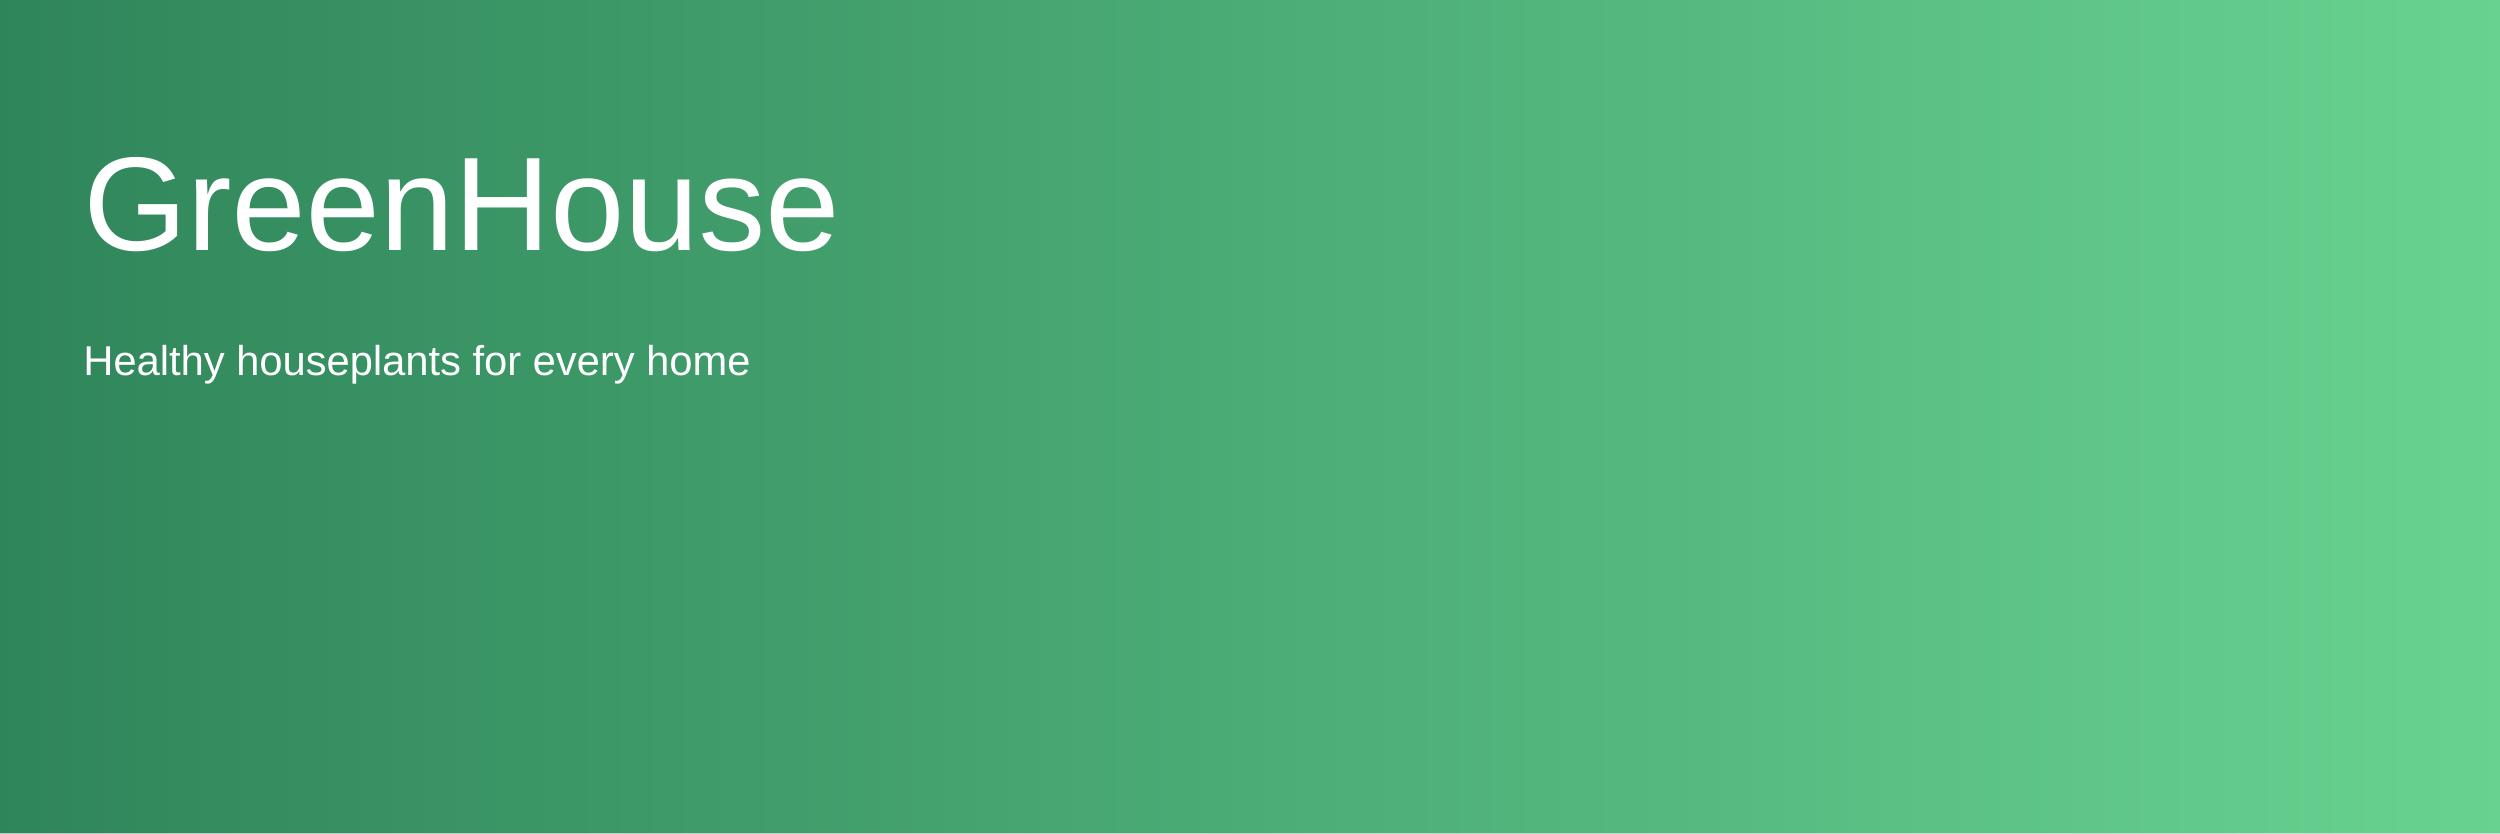
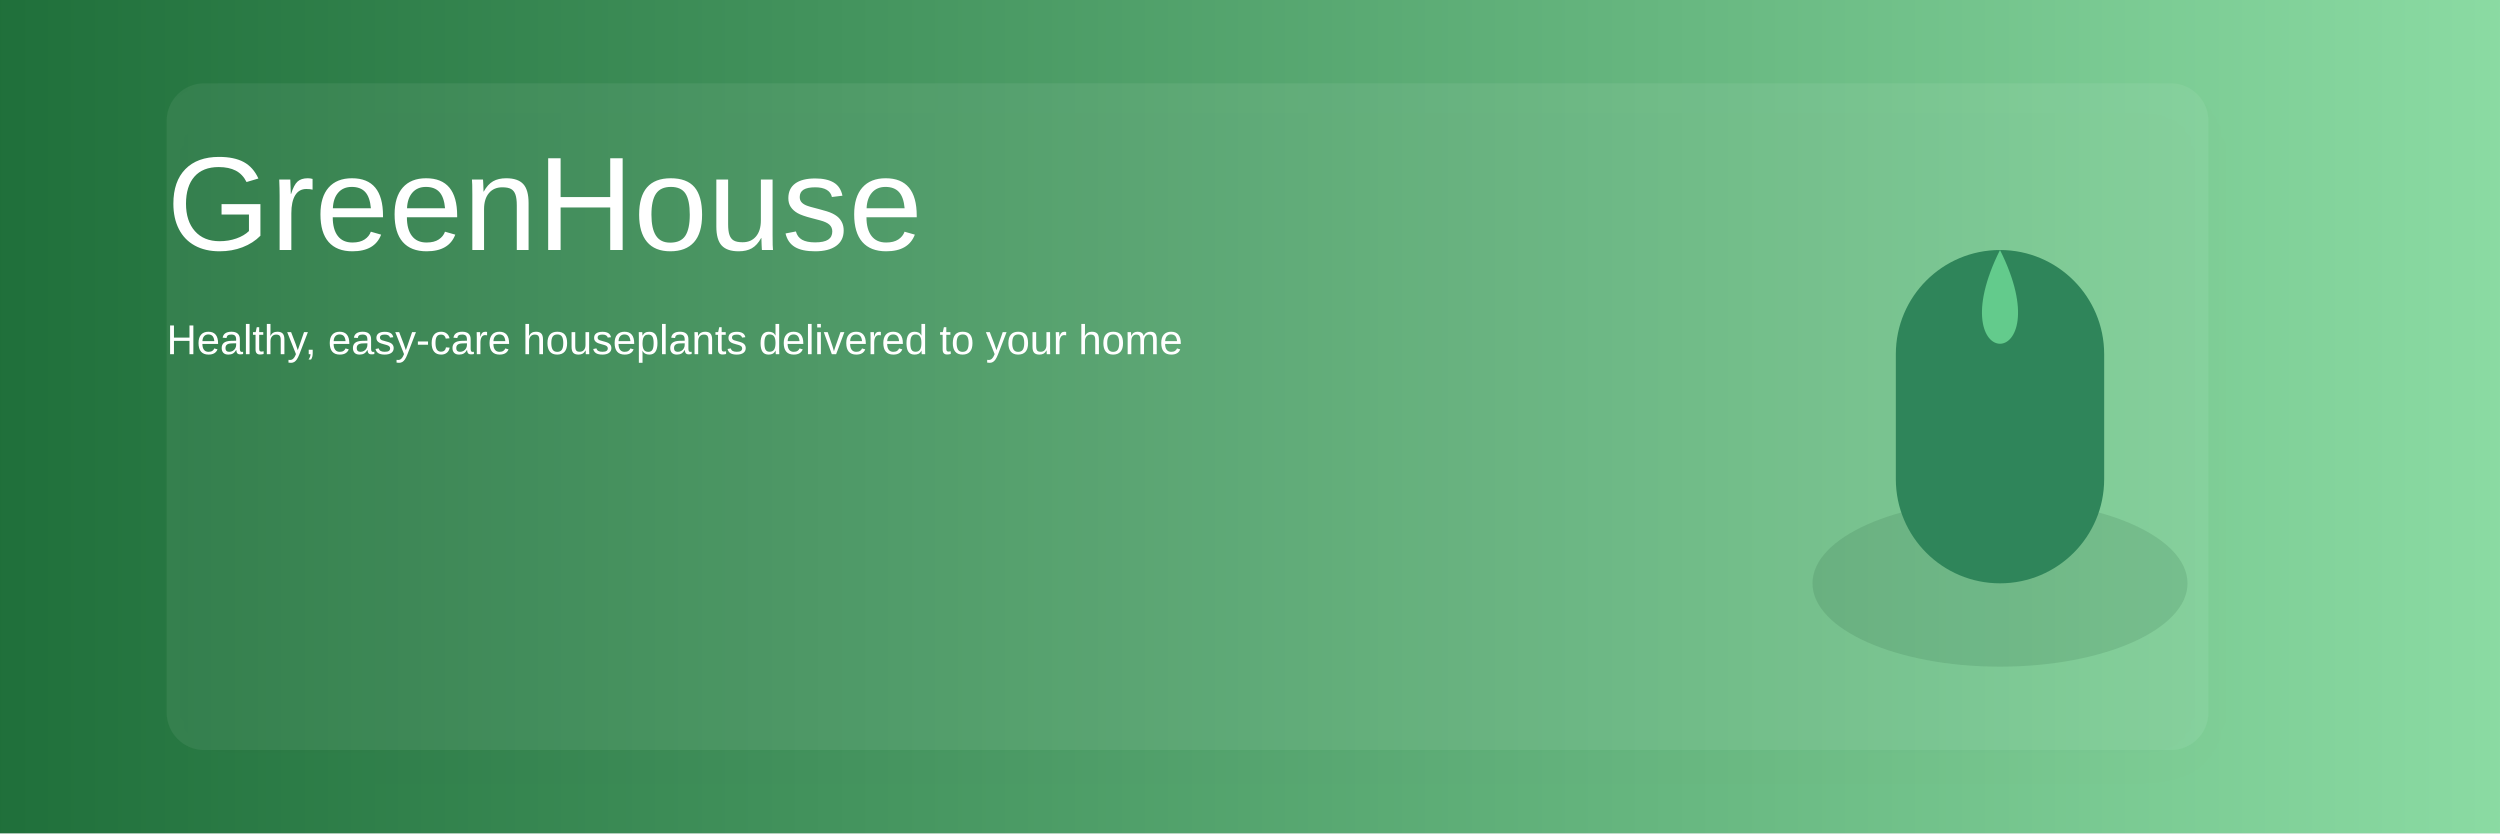
<svg xmlns="http://www.w3.org/2000/svg" width="1200" height="400" viewBox="0 0 1200 400">
  <defs>
-     <linearGradient id="g" x1="0" x2="1">
-       <stop offset="0" stop-color="#2f855a" />
-       <stop offset="1" stop-color="#68d391" />
+     <linearGradient id="hg" x1="0" x2="1">
+       <stop offset="0" stop-color="#1f6f3a" />
+       <stop offset="1" stop-color="#8bdba3" />
    </linearGradient>
+     <filter id="shadow" x="-20%" y="-20%" width="140%" height="140%">
+       <feDropShadow dx="0" dy="8" stdDeviation="12" flood-color="#0b3a1f" flood-opacity="0.15" />
+     </filter>
  </defs>
-   <rect width="100%" height="100%" fill="url(#g)" />
-   <text x="40" y="120" fill="white" font-size="64" font-family="Arial">GreenHouse</text>
-   <text x="40" y="180" fill="white" font-size="20" font-family="Arial">Healthy houseplants for every home</text>
+   <rect width="100%" height="100%" fill="url(#hg)" />
+   <g filter="url(#shadow)">
+     <g transform="translate(80,40)">
+       <rect x="0" y="0" width="980" height="320" rx="18" fill="#ffffff" opacity="0.06" />
+     </g>
+   </g>
+   <text x="80" y="120" fill="white" font-size="64" font-family="Segoe UI, Arial">GreenHouse</text>
+   <text x="80" y="170" fill="white" font-size="20" font-family="Segoe UI, Arial">Healthy, easy-care houseplants delivered to your home</text>
+   <g transform="translate(900,60)">
+     <ellipse cx="60" cy="220" rx="90" ry="40" fill="#0b3a1f" opacity="0.12" />
+     <rect x="10" y="60" width="100" height="160" rx="50" fill="#2f855a" />
+     <path d="M60 60 C30 120 90 120 60 60 Z" fill="#68d391" opacity="0.9" />
+   </g>
</svg>
